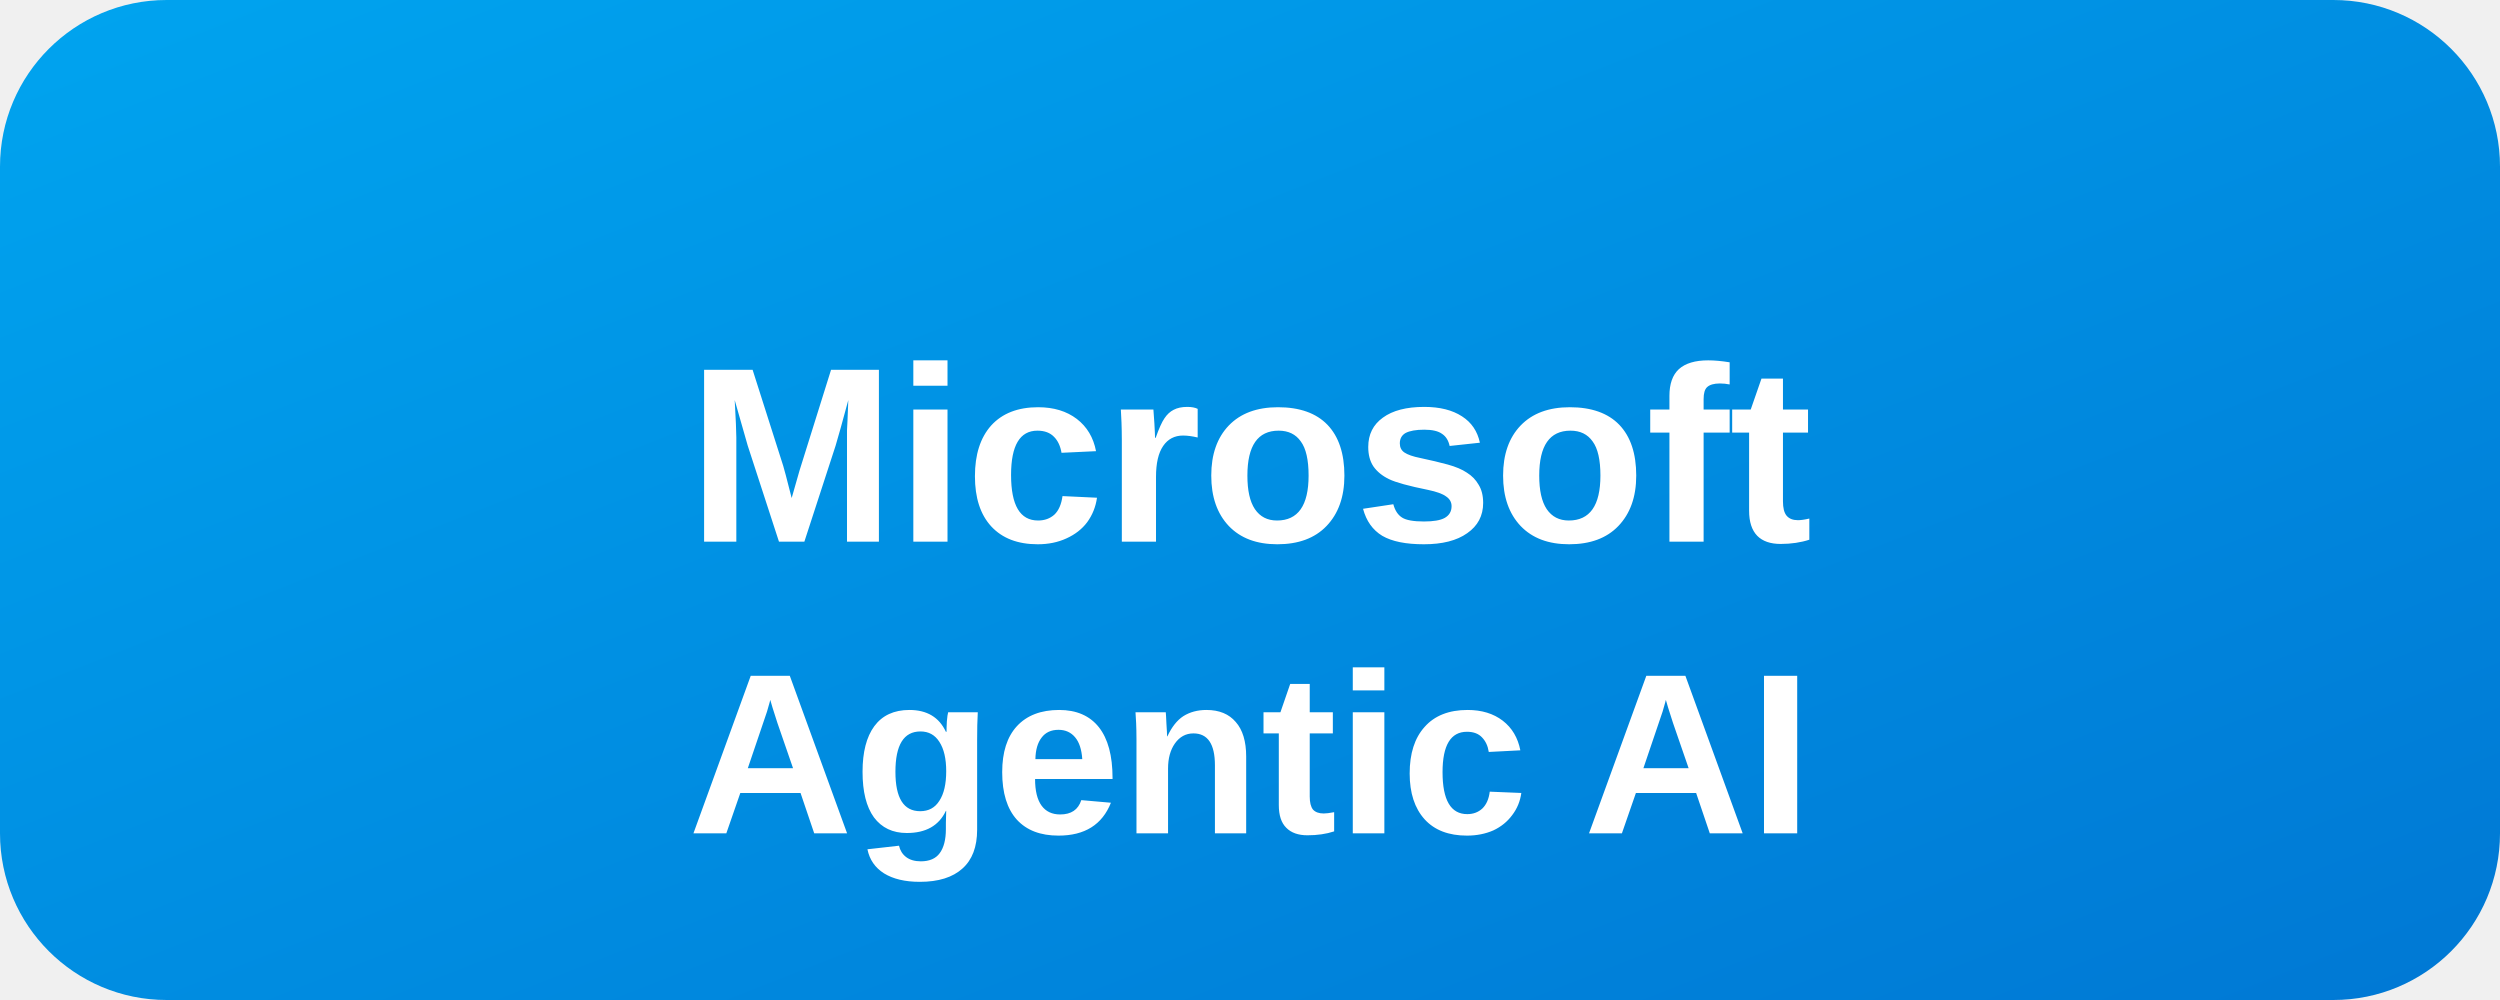
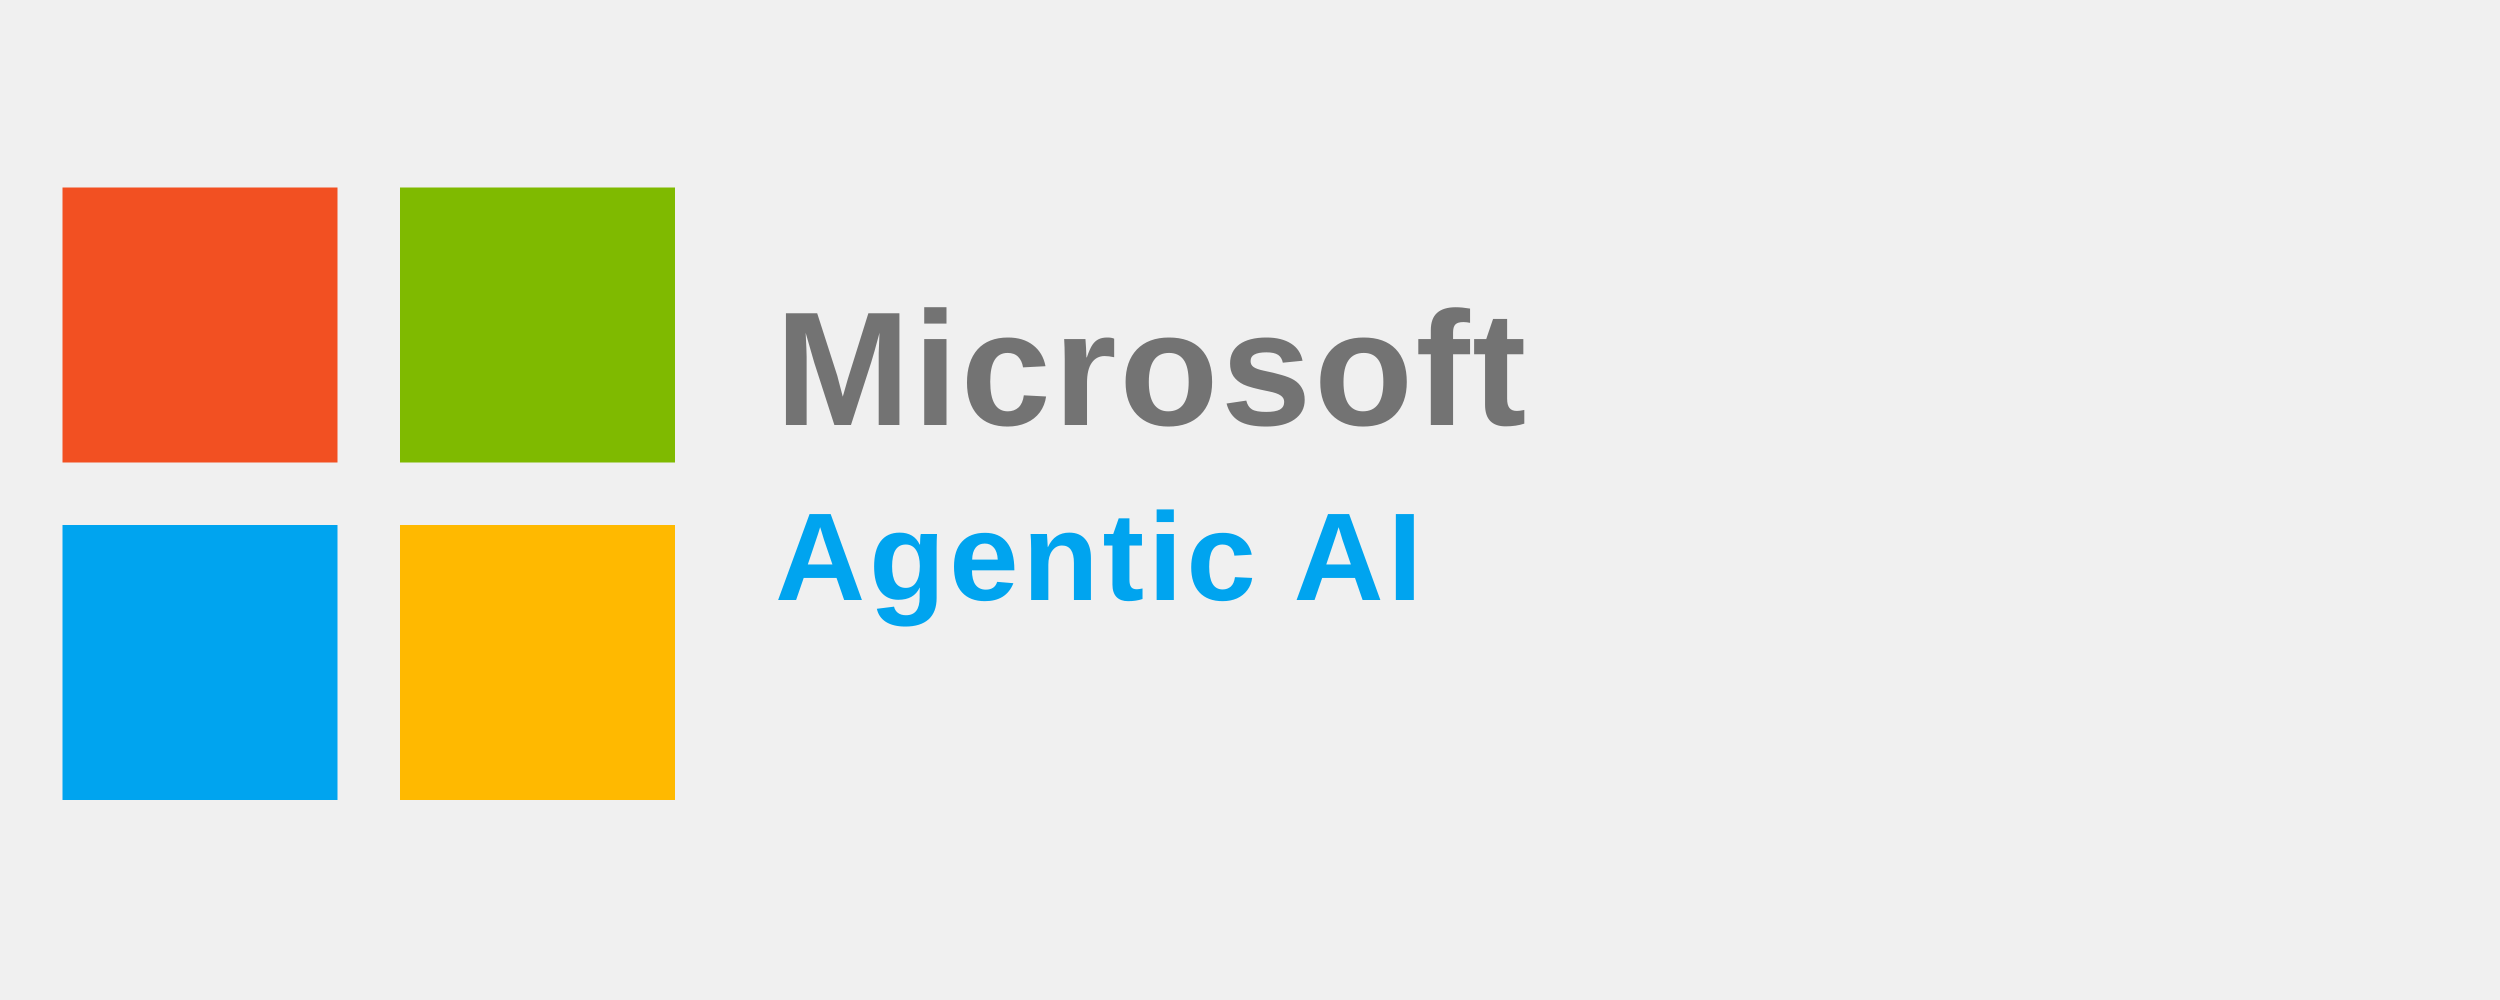
- <svg xmlns="http://www.w3.org/2000/svg" viewBox="0 0 120 48" width="120" height="48" role="img" aria-label="Microsoft Agentic AI">
-   <defs>
-     <linearGradient id="msGrad" x1="0%" y1="0%" x2="100%" y2="100%">
-       <stop offset="0%" style="stop-color:#00A4EF" />
-       <stop offset="100%" style="stop-color:#0078D4" />
-     </linearGradient>
-   </defs>
-   <rect width="120" height="48" rx="8" fill="url(#msGrad)" />
-   <text x="60" y="26" font-family="Arial, sans-serif" font-size="12" font-weight="700" fill="white" text-anchor="middle">Microsoft</text>
-   <text x="60" y="40" font-family="Arial, sans-serif" font-size="11" font-weight="600" fill="white" text-anchor="middle">Agentic AI</text>
+ <svg xmlns="http://www.w3.org/2000/svg" viewBox="0 0 200 60" width="120" height="48">
+   <g>
+     <rect x="5" y="5" width="22" height="22" fill="#F25022" rx="0" />
+     <rect x="32" y="5" width="22" height="22" fill="#7FBA00" rx="0" />
+     <rect x="5" y="32" width="22" height="22" fill="#00A4EF" rx="0" />
+     <rect x="32" y="32" width="22" height="22" fill="#FFB900" rx="0" />
+     <text x="62" y="24" font-family="Segoe UI, Arial, sans-serif" font-size="13" font-weight="600" fill="#737373" letter-spacing="0.2">Microsoft</text>
+     <text x="62" y="38" font-family="Segoe UI, Arial, sans-serif" font-size="10" font-weight="600" fill="#00A4EF" letter-spacing="0.3">Agentic AI</text>
+   </g>
</svg>
